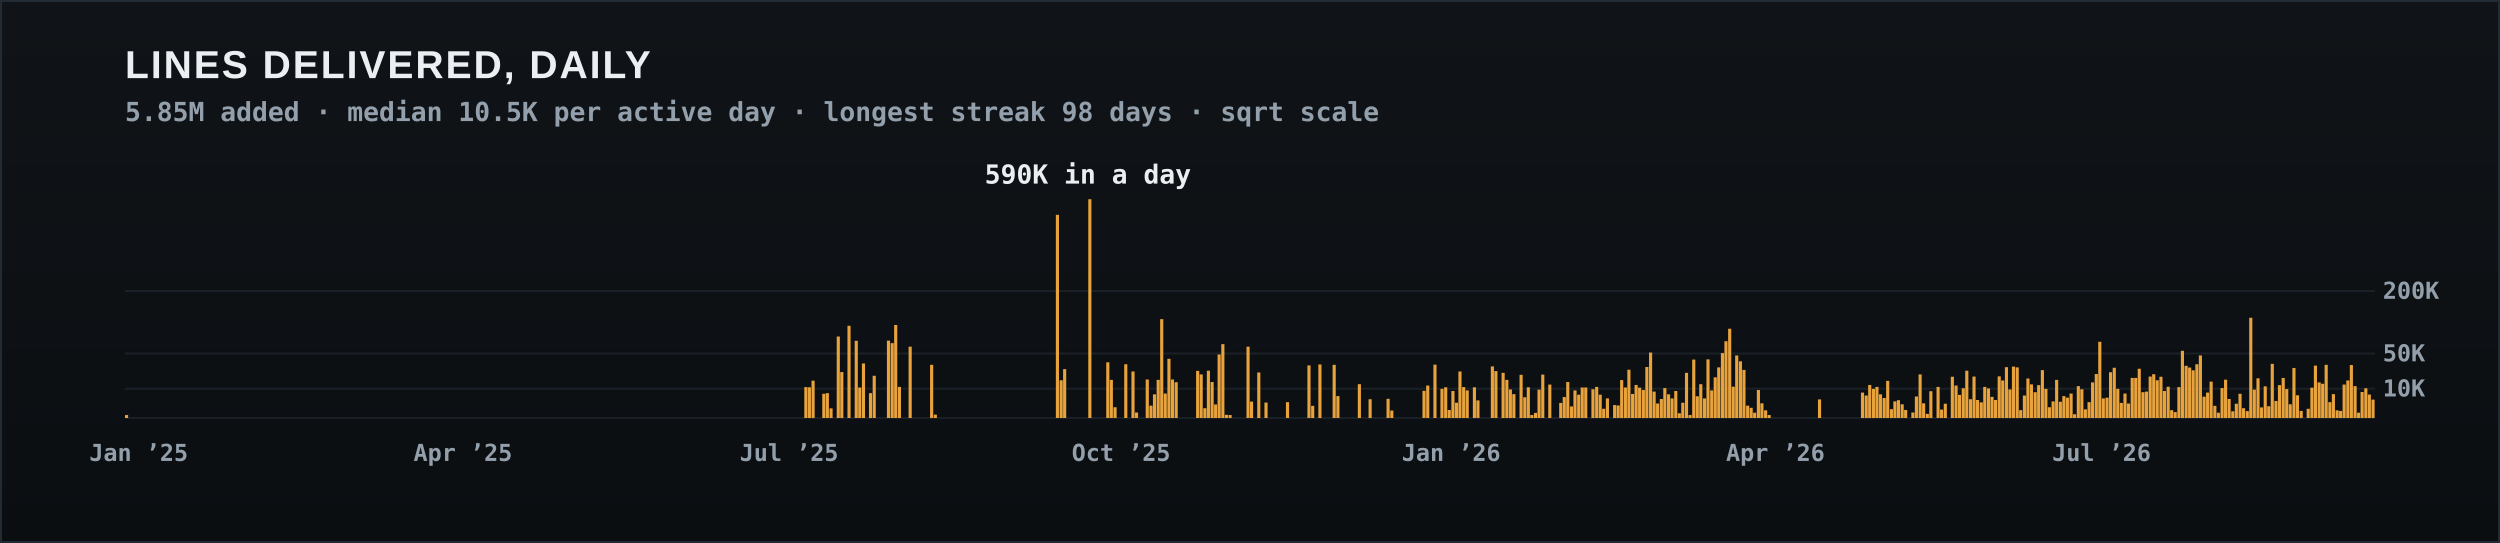
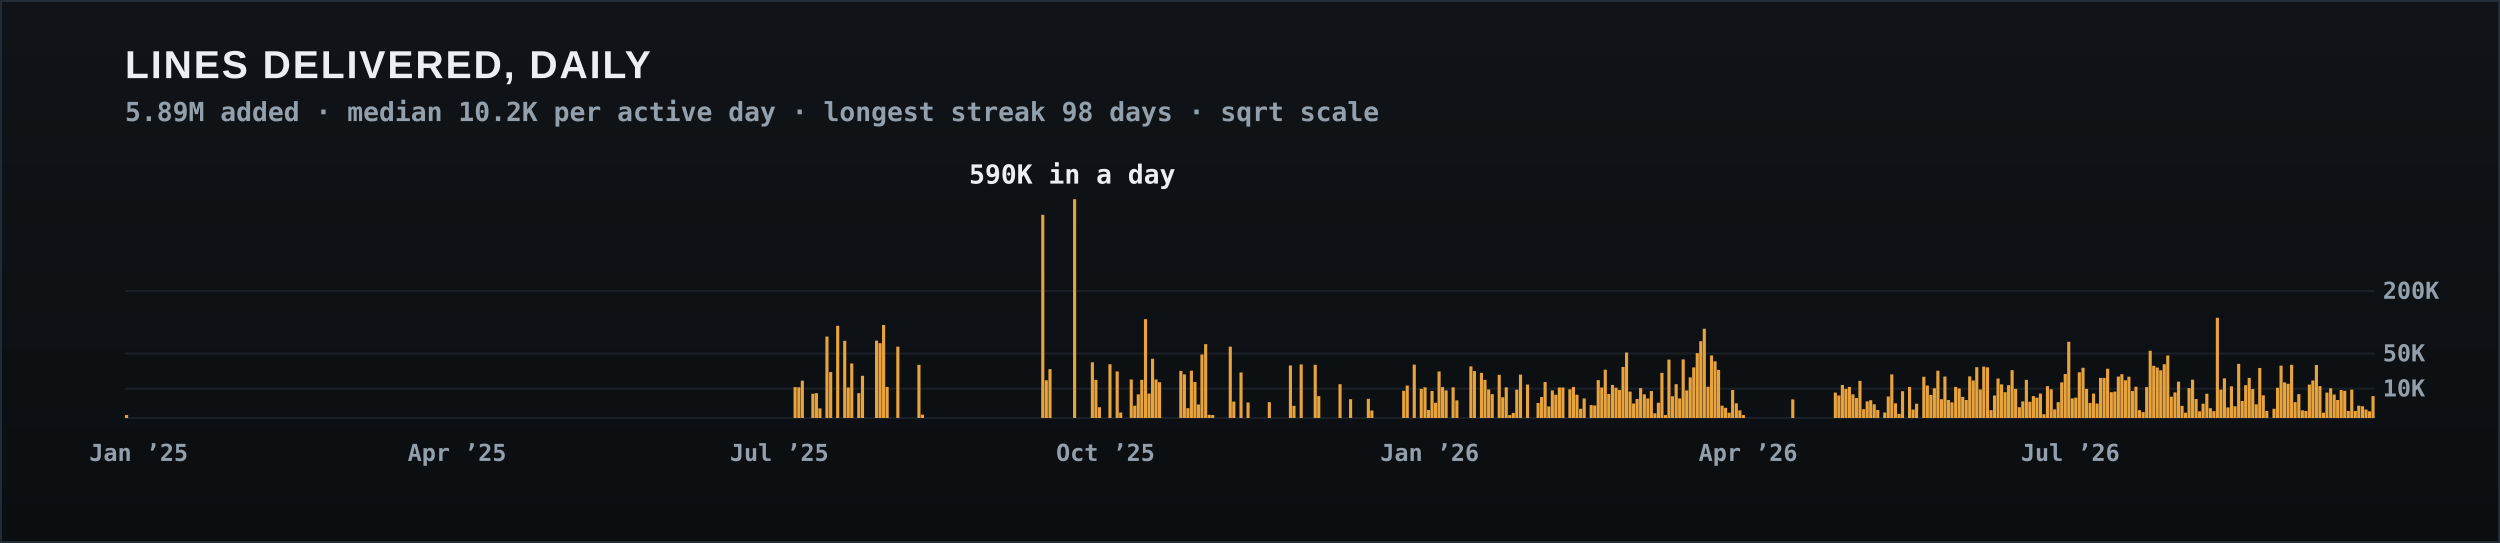
- <svg xmlns="http://www.w3.org/2000/svg" width="1280" height="278" viewBox="0 0 1280 278" role="img" aria-label="Lines of code delivered per day, December 2024 to September 2026: 5.85M lines added, median 10,469 per active day, longest streak 98 consecutive days">
+ <svg xmlns="http://www.w3.org/2000/svg" width="1280" height="278" viewBox="0 0 1280 278" role="img" aria-label="Lines of code delivered per day, December 2024 to September 2026: 5.89M lines added, median 10,203 per active day, longest streak 98 consecutive days">
  <defs>
    <linearGradient id="g" x1="0" y1="0" x2="0" y2="1">
      <stop offset="0" stop-color="#101418" />
      <stop offset="1" stop-color="#0b0e11" />
    </linearGradient>
  </defs>
  <rect width="1280" height="278" fill="url(#g)" />
  <rect x="0.5" y="0.5" width="1279" height="277" fill="none" stroke="#232b34" />
  <text x="64" y="40" font-family="Avenir Next, Helvetica Neue, Arial, sans-serif" font-size="20" font-weight="700" letter-spacing="1" fill="#eceff2">LINES DELIVERED, DAILY</text>
-   <text x="64" y="62" font-family="SF Mono, Menlo, Consolas, monospace" font-size="13.5" font-weight="600" fill="#93a0ac">5.85M added · median 10.5K per active day · longest streak 98 days · sqrt scale</text>
+   <text x="64" y="62" font-family="SF Mono, Menlo, Consolas, monospace" font-size="13.5" font-weight="600" fill="#93a0ac">5.89M added · median 10.2K per active day · longest streak 98 days · sqrt scale</text>
  <line x1="64" y1="199" x2="1216" y2="199" stroke="#1a2027" />
  <text x="1220" y="203" font-family="SF Mono, Menlo, Consolas, monospace" font-size="12" font-weight="600" fill="#93a0ac">10K</text>
  <line x1="64" y1="181" x2="1216" y2="181" stroke="#1a2027" />
  <text x="1220" y="185" font-family="SF Mono, Menlo, Consolas, monospace" font-size="12" font-weight="600" fill="#93a0ac">50K</text>
  <line x1="64" y1="149" x2="1216" y2="149" stroke="#1a2027" />
  <text x="1220" y="153" font-family="SF Mono, Menlo, Consolas, monospace" font-size="12" font-weight="600" fill="#93a0ac">200K</text>
  <line x1="64" y1="214" x2="1216" y2="214" stroke="#1a2027" />
  <rect x="64.0" y="212.5" width="1.6" height="1.5" fill="#e8a33d" />
-   <rect x="411.8" y="198.2" width="1.6" height="15.8" fill="#e8a33d" />
-   <rect x="413.6" y="198.3" width="1.6" height="15.7" fill="#e8a33d" />
-   <rect x="415.5" y="194.9" width="1.6" height="19.1" fill="#e8a33d" />
-   <rect x="421.0" y="201.6" width="1.6" height="12.4" fill="#e8a33d" />
-   <rect x="422.8" y="201.3" width="1.6" height="12.7" fill="#e8a33d" />
-   <rect x="424.7" y="209.1" width="1.6" height="4.9" fill="#e8a33d" />
-   <rect x="428.4" y="172.3" width="1.6" height="41.7" fill="#e8a33d" />
-   <rect x="430.2" y="190.5" width="1.6" height="23.5" fill="#e8a33d" />
-   <rect x="433.9" y="166.8" width="1.6" height="47.2" fill="#e8a33d" />
-   <rect x="437.6" y="174.5" width="1.6" height="39.5" fill="#e8a33d" />
-   <rect x="439.4" y="198.4" width="1.6" height="15.6" fill="#e8a33d" />
-   <rect x="441.3" y="186.1" width="1.6" height="27.9" fill="#e8a33d" />
-   <rect x="444.9" y="201.3" width="1.6" height="12.7" fill="#e8a33d" />
-   <rect x="446.8" y="192.4" width="1.6" height="21.6" fill="#e8a33d" />
-   <rect x="454.1" y="174.4" width="1.6" height="39.6" fill="#e8a33d" />
-   <rect x="456.0" y="175.7" width="1.6" height="38.3" fill="#e8a33d" />
-   <rect x="457.8" y="166.4" width="1.6" height="47.6" fill="#e8a33d" />
-   <rect x="459.7" y="198.1" width="1.6" height="15.9" fill="#e8a33d" />
-   <rect x="465.2" y="177.5" width="1.6" height="36.5" fill="#e8a33d" />
-   <rect x="476.2" y="186.8" width="1.6" height="27.2" fill="#e8a33d" />
-   <rect x="478.1" y="212.3" width="1.6" height="1.7" fill="#e8a33d" />
-   <rect x="540.6" y="110.0" width="1.6" height="104.0" fill="#e8a33d" />
-   <rect x="542.5" y="194.7" width="1.6" height="19.3" fill="#e8a33d" />
-   <rect x="544.3" y="189.0" width="1.6" height="25.0" fill="#e8a33d" />
-   <rect x="557.2" y="102.0" width="1.6" height="112.0" fill="#e8a33d" />
-   <rect x="566.4" y="185.5" width="1.6" height="28.5" fill="#e8a33d" />
-   <rect x="568.2" y="194.5" width="1.6" height="19.5" fill="#e8a33d" />
-   <rect x="570.1" y="208.5" width="1.6" height="5.5" fill="#e8a33d" />
-   <rect x="575.6" y="186.5" width="1.6" height="27.5" fill="#e8a33d" />
-   <rect x="579.3" y="190.2" width="1.6" height="23.8" fill="#e8a33d" />
-   <rect x="581.1" y="211.2" width="1.6" height="2.8" fill="#e8a33d" />
-   <rect x="586.6" y="194.3" width="1.6" height="19.7" fill="#e8a33d" />
-   <rect x="588.5" y="207.7" width="1.6" height="6.3" fill="#e8a33d" />
-   <rect x="590.3" y="201.9" width="1.6" height="12.1" fill="#e8a33d" />
-   <rect x="592.2" y="194.5" width="1.6" height="19.5" fill="#e8a33d" />
-   <rect x="594.0" y="163.4" width="1.6" height="50.6" fill="#e8a33d" />
-   <rect x="595.8" y="201.5" width="1.6" height="12.5" fill="#e8a33d" />
-   <rect x="597.7" y="183.7" width="1.6" height="30.3" fill="#e8a33d" />
-   <rect x="599.5" y="194.3" width="1.6" height="19.7" fill="#e8a33d" />
-   <rect x="601.4" y="195.7" width="1.6" height="18.3" fill="#e8a33d" />
-   <rect x="612.4" y="189.9" width="1.6" height="24.1" fill="#e8a33d" />
-   <rect x="614.2" y="191.7" width="1.6" height="22.3" fill="#e8a33d" />
-   <rect x="616.1" y="209.0" width="1.6" height="5.0" fill="#e8a33d" />
-   <rect x="617.9" y="189.8" width="1.6" height="24.2" fill="#e8a33d" />
-   <rect x="619.8" y="195.6" width="1.6" height="18.4" fill="#e8a33d" />
-   <rect x="621.6" y="207.1" width="1.6" height="6.9" fill="#e8a33d" />
-   <rect x="623.4" y="181.5" width="1.6" height="32.5" fill="#e8a33d" />
-   <rect x="625.3" y="176.2" width="1.6" height="37.8" fill="#e8a33d" />
-   <rect x="627.1" y="212.4" width="1.6" height="1.6" fill="#e8a33d" />
-   <rect x="629.0" y="212.5" width="1.6" height="1.5" fill="#e8a33d" />
-   <rect x="638.2" y="177.5" width="1.6" height="36.5" fill="#e8a33d" />
-   <rect x="640.0" y="205.6" width="1.6" height="8.4" fill="#e8a33d" />
-   <rect x="643.7" y="190.7" width="1.6" height="23.3" fill="#e8a33d" />
-   <rect x="647.4" y="206.1" width="1.6" height="7.9" fill="#e8a33d" />
-   <rect x="658.4" y="205.9" width="1.6" height="8.1" fill="#e8a33d" />
-   <rect x="669.4" y="187.1" width="1.6" height="26.9" fill="#e8a33d" />
-   <rect x="671.3" y="207.8" width="1.6" height="6.2" fill="#e8a33d" />
-   <rect x="675.0" y="186.6" width="1.6" height="27.4" fill="#e8a33d" />
-   <rect x="682.3" y="186.8" width="1.6" height="27.2" fill="#e8a33d" />
-   <rect x="684.2" y="202.8" width="1.6" height="11.2" fill="#e8a33d" />
-   <rect x="695.2" y="196.7" width="1.6" height="17.3" fill="#e8a33d" />
-   <rect x="700.7" y="204.4" width="1.6" height="9.6" fill="#e8a33d" />
-   <rect x="709.9" y="204.2" width="1.6" height="9.8" fill="#e8a33d" />
-   <rect x="711.8" y="210.2" width="1.6" height="3.8" fill="#e8a33d" />
-   <rect x="728.3" y="200.1" width="1.6" height="13.9" fill="#e8a33d" />
-   <rect x="730.2" y="197.4" width="1.6" height="16.6" fill="#e8a33d" />
-   <rect x="733.9" y="186.7" width="1.6" height="27.3" fill="#e8a33d" />
-   <rect x="737.5" y="199.1" width="1.6" height="14.9" fill="#e8a33d" />
-   <rect x="739.4" y="198.3" width="1.6" height="15.7" fill="#e8a33d" />
-   <rect x="741.2" y="209.9" width="1.6" height="4.1" fill="#e8a33d" />
-   <rect x="743.1" y="200.2" width="1.6" height="13.8" fill="#e8a33d" />
-   <rect x="744.9" y="206.2" width="1.6" height="7.8" fill="#e8a33d" />
-   <rect x="746.7" y="190.2" width="1.6" height="23.8" fill="#e8a33d" />
-   <rect x="748.6" y="198.2" width="1.6" height="15.8" fill="#e8a33d" />
-   <rect x="750.4" y="199.9" width="1.6" height="14.1" fill="#e8a33d" />
-   <rect x="754.1" y="198.3" width="1.6" height="15.7" fill="#e8a33d" />
-   <rect x="755.9" y="205.0" width="1.6" height="9.0" fill="#e8a33d" />
-   <rect x="763.3" y="187.6" width="1.6" height="26.4" fill="#e8a33d" />
-   <rect x="765.1" y="190.0" width="1.6" height="24.0" fill="#e8a33d" />
-   <rect x="768.8" y="190.9" width="1.6" height="23.1" fill="#e8a33d" />
-   <rect x="770.7" y="194.5" width="1.6" height="19.5" fill="#e8a33d" />
-   <rect x="772.5" y="199.4" width="1.6" height="14.6" fill="#e8a33d" />
-   <rect x="774.3" y="201.8" width="1.6" height="12.2" fill="#e8a33d" />
-   <rect x="778.0" y="191.9" width="1.6" height="22.1" fill="#e8a33d" />
-   <rect x="779.9" y="203.4" width="1.6" height="10.6" fill="#e8a33d" />
-   <rect x="781.7" y="198.3" width="1.6" height="15.7" fill="#e8a33d" />
-   <rect x="783.5" y="212.5" width="1.6" height="1.5" fill="#e8a33d" />
-   <rect x="785.4" y="211.4" width="1.6" height="2.6" fill="#e8a33d" />
-   <rect x="787.2" y="199.5" width="1.6" height="14.5" fill="#e8a33d" />
-   <rect x="789.1" y="191.8" width="1.6" height="22.2" fill="#e8a33d" />
-   <rect x="792.7" y="196.9" width="1.6" height="17.1" fill="#e8a33d" />
-   <rect x="798.3" y="206.3" width="1.6" height="7.7" fill="#e8a33d" />
-   <rect x="800.1" y="203.3" width="1.6" height="10.7" fill="#e8a33d" />
-   <rect x="801.9" y="195.6" width="1.6" height="18.4" fill="#e8a33d" />
-   <rect x="803.8" y="208.1" width="1.6" height="5.9" fill="#e8a33d" />
-   <rect x="805.6" y="199.9" width="1.6" height="14.1" fill="#e8a33d" />
-   <rect x="807.5" y="202.1" width="1.6" height="11.9" fill="#e8a33d" />
-   <rect x="809.3" y="198.4" width="1.6" height="15.6" fill="#e8a33d" />
-   <rect x="811.1" y="198.4" width="1.6" height="15.6" fill="#e8a33d" />
-   <rect x="814.8" y="199.3" width="1.6" height="14.7" fill="#e8a33d" />
-   <rect x="816.7" y="198.1" width="1.6" height="15.9" fill="#e8a33d" />
-   <rect x="818.5" y="202.1" width="1.6" height="11.9" fill="#e8a33d" />
-   <rect x="820.3" y="209.3" width="1.6" height="4.7" fill="#e8a33d" />
-   <rect x="822.2" y="204.0" width="1.6" height="10.0" fill="#e8a33d" />
-   <rect x="825.9" y="207.4" width="1.6" height="6.6" fill="#e8a33d" />
-   <rect x="827.7" y="207.6" width="1.6" height="6.4" fill="#e8a33d" />
-   <rect x="829.5" y="194.6" width="1.6" height="19.4" fill="#e8a33d" />
-   <rect x="831.4" y="198.4" width="1.6" height="15.6" fill="#e8a33d" />
-   <rect x="833.2" y="189.3" width="1.6" height="24.7" fill="#e8a33d" />
-   <rect x="835.1" y="201.7" width="1.6" height="12.3" fill="#e8a33d" />
-   <rect x="836.9" y="197.1" width="1.6" height="16.9" fill="#e8a33d" />
-   <rect x="838.7" y="198.5" width="1.6" height="15.5" fill="#e8a33d" />
-   <rect x="840.6" y="199.7" width="1.6" height="14.3" fill="#e8a33d" />
-   <rect x="842.4" y="187.9" width="1.6" height="26.1" fill="#e8a33d" />
-   <rect x="844.3" y="180.5" width="1.6" height="33.5" fill="#e8a33d" />
-   <rect x="846.1" y="200.5" width="1.6" height="13.5" fill="#e8a33d" />
-   <rect x="847.9" y="206.6" width="1.6" height="7.4" fill="#e8a33d" />
-   <rect x="849.8" y="204.3" width="1.6" height="9.7" fill="#e8a33d" />
-   <rect x="851.6" y="198.7" width="1.6" height="15.3" fill="#e8a33d" />
-   <rect x="853.5" y="201.9" width="1.6" height="12.1" fill="#e8a33d" />
-   <rect x="855.3" y="204.0" width="1.6" height="10.0" fill="#e8a33d" />
-   <rect x="857.2" y="200.2" width="1.6" height="13.8" fill="#e8a33d" />
-   <rect x="859.0" y="211.6" width="1.6" height="2.4" fill="#e8a33d" />
-   <rect x="860.8" y="206.2" width="1.6" height="7.8" fill="#e8a33d" />
-   <rect x="862.7" y="190.9" width="1.6" height="23.1" fill="#e8a33d" />
-   <rect x="864.5" y="212.5" width="1.6" height="1.5" fill="#e8a33d" />
-   <rect x="866.4" y="184.1" width="1.6" height="29.9" fill="#e8a33d" />
-   <rect x="868.2" y="202.9" width="1.6" height="11.1" fill="#e8a33d" />
-   <rect x="870.0" y="196.7" width="1.6" height="17.3" fill="#e8a33d" />
-   <rect x="871.9" y="204.0" width="1.6" height="10.0" fill="#e8a33d" />
-   <rect x="873.7" y="184.0" width="1.6" height="30.0" fill="#e8a33d" />
-   <rect x="875.6" y="199.9" width="1.6" height="14.1" fill="#e8a33d" />
-   <rect x="877.4" y="193.2" width="1.6" height="20.8" fill="#e8a33d" />
-   <rect x="879.2" y="188.1" width="1.6" height="25.9" fill="#e8a33d" />
-   <rect x="881.1" y="180.8" width="1.6" height="33.2" fill="#e8a33d" />
-   <rect x="882.9" y="174.7" width="1.6" height="39.3" fill="#e8a33d" />
-   <rect x="884.8" y="168.3" width="1.6" height="45.7" fill="#e8a33d" />
-   <rect x="886.6" y="198.0" width="1.6" height="16.0" fill="#e8a33d" />
-   <rect x="888.4" y="182.0" width="1.6" height="32.0" fill="#e8a33d" />
-   <rect x="890.3" y="185.0" width="1.6" height="29.0" fill="#e8a33d" />
-   <rect x="892.1" y="189.4" width="1.6" height="24.6" fill="#e8a33d" />
-   <rect x="894.0" y="207.7" width="1.6" height="6.3" fill="#e8a33d" />
-   <rect x="895.8" y="208.8" width="1.6" height="5.2" fill="#e8a33d" />
-   <rect x="897.6" y="211.3" width="1.6" height="2.7" fill="#e8a33d" />
-   <rect x="899.5" y="199.7" width="1.6" height="14.3" fill="#e8a33d" />
-   <rect x="901.3" y="206.5" width="1.6" height="7.5" fill="#e8a33d" />
-   <rect x="903.2" y="210.1" width="1.6" height="3.9" fill="#e8a33d" />
-   <rect x="905.0" y="212.5" width="1.6" height="1.5" fill="#e8a33d" />
-   <rect x="930.8" y="204.5" width="1.6" height="9.5" fill="#e8a33d" />
-   <rect x="952.8" y="201.0" width="1.6" height="13.0" fill="#e8a33d" />
-   <rect x="954.7" y="202.5" width="1.6" height="11.5" fill="#e8a33d" />
-   <rect x="956.5" y="197.1" width="1.6" height="16.9" fill="#e8a33d" />
-   <rect x="958.4" y="199.1" width="1.6" height="14.9" fill="#e8a33d" />
-   <rect x="960.2" y="198.1" width="1.6" height="15.9" fill="#e8a33d" />
-   <rect x="962.0" y="201.9" width="1.6" height="12.1" fill="#e8a33d" />
-   <rect x="963.9" y="203.8" width="1.6" height="10.2" fill="#e8a33d" />
-   <rect x="965.7" y="195.0" width="1.6" height="19.0" fill="#e8a33d" />
-   <rect x="967.6" y="209.5" width="1.6" height="4.5" fill="#e8a33d" />
-   <rect x="969.4" y="205.5" width="1.6" height="8.5" fill="#e8a33d" />
-   <rect x="971.2" y="204.9" width="1.6" height="9.1" fill="#e8a33d" />
-   <rect x="973.1" y="207.0" width="1.6" height="7.0" fill="#e8a33d" />
-   <rect x="974.9" y="209.9" width="1.6" height="4.1" fill="#e8a33d" />
-   <rect x="978.6" y="211.2" width="1.6" height="2.8" fill="#e8a33d" />
-   <rect x="980.4" y="203.0" width="1.6" height="11.0" fill="#e8a33d" />
-   <rect x="982.3" y="191.7" width="1.6" height="22.3" fill="#e8a33d" />
-   <rect x="984.1" y="206.5" width="1.6" height="7.5" fill="#e8a33d" />
-   <rect x="986.0" y="211.9" width="1.6" height="2.1" fill="#e8a33d" />
-   <rect x="987.8" y="200.3" width="1.6" height="13.7" fill="#e8a33d" />
-   <rect x="991.5" y="198.1" width="1.6" height="15.9" fill="#e8a33d" />
-   <rect x="993.3" y="209.7" width="1.6" height="4.3" fill="#e8a33d" />
-   <rect x="995.2" y="206.7" width="1.6" height="7.3" fill="#e8a33d" />
-   <rect x="998.8" y="192.9" width="1.6" height="21.1" fill="#e8a33d" />
-   <rect x="1000.7" y="197.4" width="1.6" height="16.6" fill="#e8a33d" />
-   <rect x="1002.5" y="202.2" width="1.6" height="11.8" fill="#e8a33d" />
-   <rect x="1004.4" y="198.8" width="1.6" height="15.2" fill="#e8a33d" />
-   <rect x="1006.2" y="189.8" width="1.6" height="24.2" fill="#e8a33d" />
-   <rect x="1008.1" y="204.4" width="1.6" height="9.6" fill="#e8a33d" />
-   <rect x="1009.9" y="192.8" width="1.6" height="21.2" fill="#e8a33d" />
-   <rect x="1011.7" y="204.8" width="1.6" height="9.2" fill="#e8a33d" />
-   <rect x="1013.6" y="206.0" width="1.6" height="8.0" fill="#e8a33d" />
-   <rect x="1015.4" y="198.1" width="1.6" height="15.9" fill="#e8a33d" />
-   <rect x="1017.3" y="198.9" width="1.6" height="15.1" fill="#e8a33d" />
-   <rect x="1019.1" y="203.2" width="1.6" height="10.8" fill="#e8a33d" />
-   <rect x="1020.9" y="204.8" width="1.6" height="9.2" fill="#e8a33d" />
-   <rect x="1022.8" y="192.7" width="1.6" height="21.3" fill="#e8a33d" />
-   <rect x="1024.6" y="194.8" width="1.6" height="19.2" fill="#e8a33d" />
-   <rect x="1026.5" y="188.0" width="1.6" height="26.0" fill="#e8a33d" />
-   <rect x="1028.3" y="199.4" width="1.6" height="14.6" fill="#e8a33d" />
-   <rect x="1030.1" y="187.7" width="1.6" height="26.3" fill="#e8a33d" />
-   <rect x="1032.0" y="188.1" width="1.6" height="25.9" fill="#e8a33d" />
-   <rect x="1033.8" y="210.0" width="1.6" height="4.0" fill="#e8a33d" />
-   <rect x="1035.7" y="202.5" width="1.6" height="11.5" fill="#e8a33d" />
-   <rect x="1037.5" y="193.8" width="1.6" height="20.2" fill="#e8a33d" />
-   <rect x="1039.3" y="196.8" width="1.6" height="17.2" fill="#e8a33d" />
-   <rect x="1041.2" y="200.8" width="1.6" height="13.2" fill="#e8a33d" />
-   <rect x="1043.0" y="197.2" width="1.6" height="16.8" fill="#e8a33d" />
-   <rect x="1044.9" y="189.5" width="1.6" height="24.5" fill="#e8a33d" />
-   <rect x="1046.7" y="199.1" width="1.6" height="14.9" fill="#e8a33d" />
-   <rect x="1048.5" y="208.5" width="1.6" height="5.5" fill="#e8a33d" />
-   <rect x="1050.4" y="205.5" width="1.6" height="8.5" fill="#e8a33d" />
-   <rect x="1052.2" y="194.5" width="1.6" height="19.5" fill="#e8a33d" />
-   <rect x="1054.1" y="205.7" width="1.6" height="8.3" fill="#e8a33d" />
-   <rect x="1055.9" y="202.8" width="1.6" height="11.2" fill="#e8a33d" />
-   <rect x="1057.7" y="203.6" width="1.6" height="10.4" fill="#e8a33d" />
-   <rect x="1059.6" y="201.5" width="1.6" height="12.5" fill="#e8a33d" />
-   <rect x="1061.4" y="212.1" width="1.6" height="1.9" fill="#e8a33d" />
-   <rect x="1063.3" y="197.7" width="1.6" height="16.3" fill="#e8a33d" />
-   <rect x="1065.1" y="199.3" width="1.6" height="14.7" fill="#e8a33d" />
-   <rect x="1066.9" y="209.6" width="1.6" height="4.4" fill="#e8a33d" />
-   <rect x="1068.8" y="205.9" width="1.6" height="8.1" fill="#e8a33d" />
-   <rect x="1070.6" y="195.8" width="1.6" height="18.2" fill="#e8a33d" />
-   <rect x="1072.5" y="191.5" width="1.6" height="22.5" fill="#e8a33d" />
-   <rect x="1074.3" y="175.0" width="1.6" height="39.0" fill="#e8a33d" />
-   <rect x="1076.1" y="204.0" width="1.6" height="10.0" fill="#e8a33d" />
-   <rect x="1078.0" y="203.6" width="1.6" height="10.4" fill="#e8a33d" />
-   <rect x="1079.8" y="190.6" width="1.6" height="23.4" fill="#e8a33d" />
-   <rect x="1081.7" y="188.3" width="1.6" height="25.7" fill="#e8a33d" />
-   <rect x="1083.5" y="199.1" width="1.6" height="14.9" fill="#e8a33d" />
-   <rect x="1085.3" y="206.3" width="1.6" height="7.7" fill="#e8a33d" />
-   <rect x="1087.2" y="201.5" width="1.6" height="12.5" fill="#e8a33d" />
-   <rect x="1089.0" y="206.6" width="1.6" height="7.4" fill="#e8a33d" />
-   <rect x="1090.9" y="193.5" width="1.6" height="20.5" fill="#e8a33d" />
-   <rect x="1092.7" y="193.5" width="1.6" height="20.5" fill="#e8a33d" />
-   <rect x="1094.5" y="188.8" width="1.6" height="25.2" fill="#e8a33d" />
-   <rect x="1096.4" y="200.8" width="1.6" height="13.2" fill="#e8a33d" />
-   <rect x="1098.2" y="200.5" width="1.6" height="13.5" fill="#e8a33d" />
-   <rect x="1100.1" y="192.8" width="1.6" height="21.2" fill="#e8a33d" />
-   <rect x="1101.9" y="191.6" width="1.6" height="22.4" fill="#e8a33d" />
-   <rect x="1103.7" y="194.7" width="1.6" height="19.3" fill="#e8a33d" />
-   <rect x="1105.6" y="192.9" width="1.6" height="21.1" fill="#e8a33d" />
-   <rect x="1107.4" y="200.2" width="1.6" height="13.8" fill="#e8a33d" />
-   <rect x="1109.3" y="198.0" width="1.6" height="16.0" fill="#e8a33d" />
-   <rect x="1111.1" y="210.0" width="1.6" height="4.0" fill="#e8a33d" />
-   <rect x="1112.9" y="211.0" width="1.6" height="3.0" fill="#e8a33d" />
-   <rect x="1114.8" y="198.2" width="1.6" height="15.8" fill="#e8a33d" />
-   <rect x="1116.6" y="179.6" width="1.6" height="34.4" fill="#e8a33d" />
-   <rect x="1118.5" y="187.3" width="1.6" height="26.7" fill="#e8a33d" />
-   <rect x="1120.3" y="188.2" width="1.6" height="25.8" fill="#e8a33d" />
-   <rect x="1122.1" y="189.6" width="1.6" height="24.4" fill="#e8a33d" />
-   <rect x="1124.0" y="186.5" width="1.6" height="27.5" fill="#e8a33d" />
-   <rect x="1125.8" y="182.0" width="1.6" height="32.0" fill="#e8a33d" />
-   <rect x="1127.7" y="203.1" width="1.6" height="10.9" fill="#e8a33d" />
-   <rect x="1129.5" y="201.0" width="1.6" height="13.0" fill="#e8a33d" />
-   <rect x="1131.3" y="195.4" width="1.6" height="18.6" fill="#e8a33d" />
-   <rect x="1133.2" y="207.8" width="1.6" height="6.2" fill="#e8a33d" />
-   <rect x="1135.0" y="211.3" width="1.6" height="2.7" fill="#e8a33d" />
-   <rect x="1136.9" y="198.7" width="1.6" height="15.3" fill="#e8a33d" />
-   <rect x="1138.7" y="194.4" width="1.6" height="19.6" fill="#e8a33d" />
-   <rect x="1140.5" y="204.3" width="1.6" height="9.7" fill="#e8a33d" />
-   <rect x="1142.4" y="210.6" width="1.6" height="3.4" fill="#e8a33d" />
-   <rect x="1144.2" y="206.7" width="1.6" height="7.3" fill="#e8a33d" />
-   <rect x="1146.1" y="201.6" width="1.6" height="12.4" fill="#e8a33d" />
-   <rect x="1147.9" y="209.0" width="1.6" height="5.0" fill="#e8a33d" />
-   <rect x="1149.8" y="210.5" width="1.6" height="3.5" fill="#e8a33d" />
-   <rect x="1151.6" y="162.7" width="1.6" height="51.3" fill="#e8a33d" />
-   <rect x="1153.4" y="199.5" width="1.6" height="14.5" fill="#e8a33d" />
-   <rect x="1155.3" y="193.7" width="1.6" height="20.3" fill="#e8a33d" />
-   <rect x="1157.1" y="208.6" width="1.6" height="5.4" fill="#e8a33d" />
-   <rect x="1159.0" y="197.8" width="1.6" height="16.2" fill="#e8a33d" />
-   <rect x="1160.8" y="208.0" width="1.6" height="6.0" fill="#e8a33d" />
-   <rect x="1162.6" y="186.3" width="1.6" height="27.7" fill="#e8a33d" />
-   <rect x="1164.5" y="205.3" width="1.6" height="8.7" fill="#e8a33d" />
-   <rect x="1166.3" y="197.2" width="1.6" height="16.8" fill="#e8a33d" />
-   <rect x="1168.2" y="193.5" width="1.6" height="20.5" fill="#e8a33d" />
-   <rect x="1170.0" y="199.2" width="1.6" height="14.8" fill="#e8a33d" />
-   <rect x="1171.8" y="207.0" width="1.6" height="7.0" fill="#e8a33d" />
-   <rect x="1173.7" y="188.4" width="1.6" height="25.6" fill="#e8a33d" />
-   <rect x="1175.5" y="202.4" width="1.6" height="11.6" fill="#e8a33d" />
-   <rect x="1177.4" y="210.4" width="1.6" height="3.6" fill="#e8a33d" />
-   <rect x="1181.0" y="209.3" width="1.6" height="4.7" fill="#e8a33d" />
-   <rect x="1182.9" y="198.5" width="1.6" height="15.5" fill="#e8a33d" />
-   <rect x="1184.7" y="187.2" width="1.6" height="26.8" fill="#e8a33d" />
-   <rect x="1186.6" y="195.8" width="1.6" height="18.2" fill="#e8a33d" />
-   <rect x="1188.4" y="196.5" width="1.6" height="17.5" fill="#e8a33d" />
-   <rect x="1190.2" y="186.8" width="1.6" height="27.2" fill="#e8a33d" />
-   <rect x="1192.1" y="205.9" width="1.6" height="8.1" fill="#e8a33d" />
-   <rect x="1193.9" y="201.8" width="1.6" height="12.2" fill="#e8a33d" />
-   <rect x="1195.8" y="210.1" width="1.6" height="3.9" fill="#e8a33d" />
-   <rect x="1197.6" y="210.4" width="1.6" height="3.6" fill="#e8a33d" />
-   <rect x="1199.4" y="196.9" width="1.6" height="17.1" fill="#e8a33d" />
-   <rect x="1201.3" y="194.8" width="1.6" height="19.2" fill="#e8a33d" />
-   <rect x="1203.1" y="186.9" width="1.6" height="27.1" fill="#e8a33d" />
-   <rect x="1205.0" y="197.7" width="1.6" height="16.3" fill="#e8a33d" />
-   <rect x="1206.8" y="211.3" width="1.6" height="2.7" fill="#e8a33d" />
-   <rect x="1208.6" y="200.7" width="1.6" height="13.3" fill="#e8a33d" />
-   <rect x="1210.5" y="198.8" width="1.6" height="15.2" fill="#e8a33d" />
-   <rect x="1212.3" y="202.0" width="1.6" height="12.0" fill="#e8a33d" />
-   <rect x="1214.2" y="204.6" width="1.6" height="9.4" fill="#e8a33d" />
-   <text x="557" y="94" font-family="SF Mono, Menlo, Consolas, monospace" font-size="13.5" font-weight="700" fill="#eceff2" text-anchor="middle">590K in a day</text>
+   <rect x="406.3" y="198.2" width="1.6" height="15.8" fill="#e8a33d" />
+   <rect x="408.2" y="198.3" width="1.6" height="15.7" fill="#e8a33d" />
+   <rect x="410.0" y="194.9" width="1.6" height="19.1" fill="#e8a33d" />
+   <rect x="415.4" y="201.6" width="1.6" height="12.4" fill="#e8a33d" />
+   <rect x="417.2" y="201.3" width="1.6" height="12.7" fill="#e8a33d" />
+   <rect x="419.0" y="209.1" width="1.6" height="4.9" fill="#e8a33d" />
+   <rect x="422.6" y="172.3" width="1.6" height="41.7" fill="#e8a33d" />
+   <rect x="424.5" y="190.5" width="1.6" height="23.5" fill="#e8a33d" />
+   <rect x="428.1" y="166.8" width="1.6" height="47.2" fill="#e8a33d" />
+   <rect x="431.7" y="174.5" width="1.6" height="39.5" fill="#e8a33d" />
+   <rect x="433.5" y="198.4" width="1.6" height="15.6" fill="#e8a33d" />
+   <rect x="435.3" y="186.1" width="1.6" height="27.9" fill="#e8a33d" />
+   <rect x="438.9" y="201.3" width="1.6" height="12.7" fill="#e8a33d" />
+   <rect x="440.8" y="192.4" width="1.6" height="21.6" fill="#e8a33d" />
+   <rect x="448.0" y="174.4" width="1.6" height="39.6" fill="#e8a33d" />
+   <rect x="449.8" y="175.7" width="1.6" height="38.3" fill="#e8a33d" />
+   <rect x="451.6" y="166.4" width="1.6" height="47.6" fill="#e8a33d" />
+   <rect x="453.4" y="198.1" width="1.6" height="15.9" fill="#e8a33d" />
+   <rect x="458.9" y="177.5" width="1.6" height="36.5" fill="#e8a33d" />
+   <rect x="469.7" y="186.8" width="1.6" height="27.2" fill="#e8a33d" />
+   <rect x="471.5" y="212.3" width="1.6" height="1.7" fill="#e8a33d" />
+   <rect x="533.1" y="110.0" width="1.6" height="104.0" fill="#e8a33d" />
+   <rect x="534.9" y="194.7" width="1.6" height="19.3" fill="#e8a33d" />
+   <rect x="536.8" y="189.0" width="1.6" height="25.0" fill="#e8a33d" />
+   <rect x="549.4" y="102.0" width="1.6" height="112.0" fill="#e8a33d" />
+   <rect x="558.5" y="185.5" width="1.6" height="28.5" fill="#e8a33d" />
+   <rect x="560.3" y="194.5" width="1.6" height="19.5" fill="#e8a33d" />
+   <rect x="562.1" y="208.5" width="1.6" height="5.5" fill="#e8a33d" />
+   <rect x="567.5" y="186.5" width="1.6" height="27.5" fill="#e8a33d" />
+   <rect x="571.2" y="190.2" width="1.6" height="23.8" fill="#e8a33d" />
+   <rect x="573.0" y="211.2" width="1.6" height="2.8" fill="#e8a33d" />
+   <rect x="578.4" y="194.3" width="1.6" height="19.7" fill="#e8a33d" />
+   <rect x="580.2" y="207.7" width="1.6" height="6.3" fill="#e8a33d" />
+   <rect x="582.0" y="201.9" width="1.6" height="12.1" fill="#e8a33d" />
+   <rect x="583.8" y="194.5" width="1.6" height="19.5" fill="#e8a33d" />
+   <rect x="585.7" y="163.4" width="1.6" height="50.6" fill="#e8a33d" />
+   <rect x="587.5" y="201.5" width="1.6" height="12.5" fill="#e8a33d" />
+   <rect x="589.3" y="183.7" width="1.6" height="30.3" fill="#e8a33d" />
+   <rect x="591.1" y="194.3" width="1.6" height="19.7" fill="#e8a33d" />
+   <rect x="592.9" y="195.7" width="1.6" height="18.3" fill="#e8a33d" />
+   <rect x="603.8" y="189.9" width="1.6" height="24.1" fill="#e8a33d" />
+   <rect x="605.6" y="191.7" width="1.6" height="22.3" fill="#e8a33d" />
+   <rect x="607.4" y="209.0" width="1.6" height="5.0" fill="#e8a33d" />
+   <rect x="609.2" y="189.8" width="1.6" height="24.2" fill="#e8a33d" />
+   <rect x="611.0" y="195.6" width="1.6" height="18.4" fill="#e8a33d" />
+   <rect x="612.8" y="207.1" width="1.6" height="6.9" fill="#e8a33d" />
+   <rect x="614.6" y="181.5" width="1.6" height="32.5" fill="#e8a33d" />
+   <rect x="616.5" y="176.2" width="1.6" height="37.8" fill="#e8a33d" />
+   <rect x="618.3" y="212.4" width="1.6" height="1.6" fill="#e8a33d" />
+   <rect x="620.1" y="212.5" width="1.6" height="1.5" fill="#e8a33d" />
+   <rect x="629.1" y="177.5" width="1.6" height="36.5" fill="#e8a33d" />
+   <rect x="630.9" y="205.6" width="1.6" height="8.4" fill="#e8a33d" />
+   <rect x="634.6" y="190.7" width="1.6" height="23.3" fill="#e8a33d" />
+   <rect x="638.2" y="206.1" width="1.6" height="7.9" fill="#e8a33d" />
+   <rect x="649.1" y="205.9" width="1.6" height="8.1" fill="#e8a33d" />
+   <rect x="659.9" y="187.1" width="1.6" height="26.9" fill="#e8a33d" />
+   <rect x="661.7" y="207.8" width="1.6" height="6.2" fill="#e8a33d" />
+   <rect x="665.4" y="186.6" width="1.6" height="27.4" fill="#e8a33d" />
+   <rect x="672.6" y="186.8" width="1.6" height="27.2" fill="#e8a33d" />
+   <rect x="674.4" y="202.8" width="1.6" height="11.2" fill="#e8a33d" />
+   <rect x="685.3" y="196.7" width="1.6" height="17.3" fill="#e8a33d" />
+   <rect x="690.7" y="204.4" width="1.6" height="9.6" fill="#e8a33d" />
+   <rect x="699.8" y="204.2" width="1.6" height="9.8" fill="#e8a33d" />
+   <rect x="701.6" y="210.2" width="1.6" height="3.8" fill="#e8a33d" />
+   <rect x="717.9" y="200.1" width="1.6" height="13.9" fill="#e8a33d" />
+   <rect x="719.7" y="197.4" width="1.6" height="16.6" fill="#e8a33d" />
+   <rect x="723.3" y="186.7" width="1.6" height="27.3" fill="#e8a33d" />
+   <rect x="726.9" y="199.1" width="1.6" height="14.9" fill="#e8a33d" />
+   <rect x="728.8" y="198.3" width="1.6" height="15.7" fill="#e8a33d" />
+   <rect x="730.6" y="209.9" width="1.6" height="4.1" fill="#e8a33d" />
+   <rect x="732.4" y="200.2" width="1.6" height="13.8" fill="#e8a33d" />
+   <rect x="734.2" y="206.2" width="1.6" height="7.8" fill="#e8a33d" />
+   <rect x="736.0" y="190.2" width="1.6" height="23.8" fill="#e8a33d" />
+   <rect x="737.8" y="198.2" width="1.6" height="15.8" fill="#e8a33d" />
+   <rect x="739.6" y="199.9" width="1.6" height="14.1" fill="#e8a33d" />
+   <rect x="743.2" y="198.3" width="1.6" height="15.7" fill="#e8a33d" />
+   <rect x="745.1" y="205.0" width="1.6" height="9.0" fill="#e8a33d" />
+   <rect x="752.3" y="187.6" width="1.6" height="26.4" fill="#e8a33d" />
+   <rect x="754.1" y="190.0" width="1.6" height="24.0" fill="#e8a33d" />
+   <rect x="757.7" y="190.9" width="1.6" height="23.1" fill="#e8a33d" />
+   <rect x="759.5" y="194.5" width="1.6" height="19.5" fill="#e8a33d" />
+   <rect x="761.4" y="199.4" width="1.6" height="14.6" fill="#e8a33d" />
+   <rect x="763.2" y="201.8" width="1.6" height="12.2" fill="#e8a33d" />
+   <rect x="766.8" y="191.9" width="1.6" height="22.1" fill="#e8a33d" />
+   <rect x="768.6" y="203.4" width="1.6" height="10.6" fill="#e8a33d" />
+   <rect x="770.4" y="198.3" width="1.6" height="15.7" fill="#e8a33d" />
+   <rect x="772.2" y="212.5" width="1.6" height="1.5" fill="#e8a33d" />
+   <rect x="774.0" y="211.4" width="1.6" height="2.6" fill="#e8a33d" />
+   <rect x="775.8" y="199.5" width="1.6" height="14.5" fill="#e8a33d" />
+   <rect x="777.7" y="191.8" width="1.6" height="22.2" fill="#e8a33d" />
+   <rect x="781.3" y="196.9" width="1.6" height="17.1" fill="#e8a33d" />
+   <rect x="786.7" y="206.3" width="1.6" height="7.7" fill="#e8a33d" />
+   <rect x="788.5" y="203.3" width="1.6" height="10.7" fill="#e8a33d" />
+   <rect x="790.3" y="195.6" width="1.6" height="18.4" fill="#e8a33d" />
+   <rect x="792.2" y="208.1" width="1.6" height="5.9" fill="#e8a33d" />
+   <rect x="794.0" y="199.9" width="1.6" height="14.1" fill="#e8a33d" />
+   <rect x="795.8" y="202.1" width="1.6" height="11.9" fill="#e8a33d" />
+   <rect x="797.6" y="198.4" width="1.6" height="15.6" fill="#e8a33d" />
+   <rect x="799.4" y="198.4" width="1.6" height="15.6" fill="#e8a33d" />
+   <rect x="803.0" y="199.3" width="1.6" height="14.7" fill="#e8a33d" />
+   <rect x="804.8" y="198.1" width="1.6" height="15.9" fill="#e8a33d" />
+   <rect x="806.6" y="202.1" width="1.6" height="11.9" fill="#e8a33d" />
+   <rect x="808.5" y="209.3" width="1.6" height="4.7" fill="#e8a33d" />
+   <rect x="810.3" y="204.0" width="1.6" height="10.0" fill="#e8a33d" />
+   <rect x="813.9" y="207.4" width="1.6" height="6.6" fill="#e8a33d" />
+   <rect x="815.7" y="207.6" width="1.6" height="6.4" fill="#e8a33d" />
+   <rect x="817.5" y="194.6" width="1.6" height="19.4" fill="#e8a33d" />
+   <rect x="819.3" y="198.4" width="1.6" height="15.6" fill="#e8a33d" />
+   <rect x="821.1" y="189.3" width="1.6" height="24.7" fill="#e8a33d" />
+   <rect x="822.9" y="201.7" width="1.6" height="12.3" fill="#e8a33d" />
+   <rect x="824.8" y="197.1" width="1.6" height="16.9" fill="#e8a33d" />
+   <rect x="826.6" y="198.5" width="1.6" height="15.5" fill="#e8a33d" />
+   <rect x="828.4" y="199.7" width="1.6" height="14.3" fill="#e8a33d" />
+   <rect x="830.2" y="187.9" width="1.6" height="26.1" fill="#e8a33d" />
+   <rect x="832.0" y="180.5" width="1.6" height="33.5" fill="#e8a33d" />
+   <rect x="833.8" y="200.5" width="1.6" height="13.5" fill="#e8a33d" />
+   <rect x="835.6" y="206.6" width="1.6" height="7.4" fill="#e8a33d" />
+   <rect x="837.4" y="204.3" width="1.6" height="9.7" fill="#e8a33d" />
+   <rect x="839.2" y="198.7" width="1.6" height="15.3" fill="#e8a33d" />
+   <rect x="841.1" y="201.9" width="1.6" height="12.1" fill="#e8a33d" />
+   <rect x="842.9" y="204.0" width="1.6" height="10.0" fill="#e8a33d" />
+   <rect x="844.7" y="200.2" width="1.6" height="13.8" fill="#e8a33d" />
+   <rect x="846.5" y="211.6" width="1.6" height="2.4" fill="#e8a33d" />
+   <rect x="848.3" y="206.2" width="1.6" height="7.8" fill="#e8a33d" />
+   <rect x="850.1" y="190.9" width="1.6" height="23.1" fill="#e8a33d" />
+   <rect x="851.9" y="212.5" width="1.6" height="1.5" fill="#e8a33d" />
+   <rect x="853.7" y="184.1" width="1.6" height="29.9" fill="#e8a33d" />
+   <rect x="855.5" y="202.9" width="1.6" height="11.1" fill="#e8a33d" />
+   <rect x="857.4" y="196.7" width="1.6" height="17.3" fill="#e8a33d" />
+   <rect x="859.2" y="204.0" width="1.6" height="10.0" fill="#e8a33d" />
+   <rect x="861.0" y="184.0" width="1.6" height="30.0" fill="#e8a33d" />
+   <rect x="862.8" y="199.9" width="1.6" height="14.1" fill="#e8a33d" />
+   <rect x="864.6" y="193.2" width="1.6" height="20.8" fill="#e8a33d" />
+   <rect x="866.4" y="188.1" width="1.6" height="25.9" fill="#e8a33d" />
+   <rect x="868.2" y="180.8" width="1.6" height="33.2" fill="#e8a33d" />
+   <rect x="870.0" y="174.7" width="1.6" height="39.3" fill="#e8a33d" />
+   <rect x="871.8" y="168.3" width="1.6" height="45.7" fill="#e8a33d" />
+   <rect x="873.7" y="198.0" width="1.6" height="16.0" fill="#e8a33d" />
+   <rect x="875.5" y="182.0" width="1.6" height="32.0" fill="#e8a33d" />
+   <rect x="877.3" y="185.0" width="1.6" height="29.0" fill="#e8a33d" />
+   <rect x="879.1" y="189.4" width="1.6" height="24.6" fill="#e8a33d" />
+   <rect x="880.9" y="207.7" width="1.6" height="6.3" fill="#e8a33d" />
+   <rect x="882.7" y="208.8" width="1.6" height="5.2" fill="#e8a33d" />
+   <rect x="884.5" y="211.3" width="1.6" height="2.7" fill="#e8a33d" />
+   <rect x="886.3" y="199.7" width="1.6" height="14.3" fill="#e8a33d" />
+   <rect x="888.2" y="206.5" width="1.6" height="7.5" fill="#e8a33d" />
+   <rect x="890.0" y="210.1" width="1.6" height="3.9" fill="#e8a33d" />
+   <rect x="891.8" y="212.5" width="1.6" height="1.5" fill="#e8a33d" />
+   <rect x="917.1" y="204.5" width="1.6" height="9.5" fill="#e8a33d" />
+   <rect x="938.9" y="201.0" width="1.6" height="13.0" fill="#e8a33d" />
+   <rect x="940.7" y="202.5" width="1.6" height="11.5" fill="#e8a33d" />
+   <rect x="942.5" y="197.1" width="1.6" height="16.9" fill="#e8a33d" />
+   <rect x="944.3" y="199.1" width="1.6" height="14.9" fill="#e8a33d" />
+   <rect x="946.1" y="198.1" width="1.6" height="15.9" fill="#e8a33d" />
+   <rect x="947.9" y="201.9" width="1.6" height="12.1" fill="#e8a33d" />
+   <rect x="949.7" y="203.8" width="1.6" height="10.2" fill="#e8a33d" />
+   <rect x="951.5" y="195.0" width="1.6" height="19.0" fill="#e8a33d" />
+   <rect x="953.4" y="209.5" width="1.6" height="4.5" fill="#e8a33d" />
+   <rect x="955.2" y="205.5" width="1.6" height="8.5" fill="#e8a33d" />
+   <rect x="957.0" y="204.9" width="1.6" height="9.1" fill="#e8a33d" />
+   <rect x="958.8" y="207.0" width="1.6" height="7.0" fill="#e8a33d" />
+   <rect x="960.6" y="209.9" width="1.6" height="4.1" fill="#e8a33d" />
+   <rect x="964.2" y="211.2" width="1.6" height="2.8" fill="#e8a33d" />
+   <rect x="966.0" y="203.0" width="1.6" height="11.0" fill="#e8a33d" />
+   <rect x="967.8" y="191.7" width="1.6" height="22.3" fill="#e8a33d" />
+   <rect x="969.7" y="206.5" width="1.6" height="7.5" fill="#e8a33d" />
+   <rect x="971.5" y="211.9" width="1.6" height="2.1" fill="#e8a33d" />
+   <rect x="973.3" y="200.3" width="1.6" height="13.7" fill="#e8a33d" />
+   <rect x="976.9" y="198.1" width="1.6" height="15.9" fill="#e8a33d" />
+   <rect x="978.7" y="209.7" width="1.6" height="4.3" fill="#e8a33d" />
+   <rect x="980.5" y="206.7" width="1.6" height="7.3" fill="#e8a33d" />
+   <rect x="984.2" y="192.9" width="1.6" height="21.1" fill="#e8a33d" />
+   <rect x="986.0" y="197.4" width="1.6" height="16.6" fill="#e8a33d" />
+   <rect x="987.8" y="202.2" width="1.6" height="11.8" fill="#e8a33d" />
+   <rect x="989.6" y="198.8" width="1.6" height="15.2" fill="#e8a33d" />
+   <rect x="991.4" y="189.8" width="1.6" height="24.2" fill="#e8a33d" />
+   <rect x="993.2" y="204.4" width="1.6" height="9.6" fill="#e8a33d" />
+   <rect x="995.0" y="192.8" width="1.6" height="21.2" fill="#e8a33d" />
+   <rect x="996.8" y="204.8" width="1.6" height="9.2" fill="#e8a33d" />
+   <rect x="998.6" y="206.0" width="1.6" height="8.0" fill="#e8a33d" />
+   <rect x="1000.5" y="198.1" width="1.6" height="15.9" fill="#e8a33d" />
+   <rect x="1002.3" y="198.9" width="1.6" height="15.1" fill="#e8a33d" />
+   <rect x="1004.1" y="203.2" width="1.6" height="10.8" fill="#e8a33d" />
+   <rect x="1005.9" y="204.8" width="1.6" height="9.2" fill="#e8a33d" />
+   <rect x="1007.7" y="192.7" width="1.6" height="21.3" fill="#e8a33d" />
+   <rect x="1009.5" y="194.8" width="1.6" height="19.2" fill="#e8a33d" />
+   <rect x="1011.3" y="188.0" width="1.6" height="26.0" fill="#e8a33d" />
+   <rect x="1013.1" y="199.4" width="1.6" height="14.6" fill="#e8a33d" />
+   <rect x="1014.9" y="187.7" width="1.6" height="26.3" fill="#e8a33d" />
+   <rect x="1016.8" y="188.1" width="1.6" height="25.9" fill="#e8a33d" />
+   <rect x="1018.6" y="210.0" width="1.6" height="4.0" fill="#e8a33d" />
+   <rect x="1020.4" y="202.5" width="1.6" height="11.5" fill="#e8a33d" />
+   <rect x="1022.2" y="193.8" width="1.6" height="20.2" fill="#e8a33d" />
+   <rect x="1024.0" y="196.8" width="1.6" height="17.2" fill="#e8a33d" />
+   <rect x="1025.8" y="200.8" width="1.6" height="13.2" fill="#e8a33d" />
+   <rect x="1027.6" y="197.2" width="1.6" height="16.8" fill="#e8a33d" />
+   <rect x="1029.4" y="189.5" width="1.6" height="24.5" fill="#e8a33d" />
+   <rect x="1031.2" y="199.1" width="1.6" height="14.9" fill="#e8a33d" />
+   <rect x="1033.1" y="208.5" width="1.6" height="5.5" fill="#e8a33d" />
+   <rect x="1034.9" y="205.5" width="1.6" height="8.5" fill="#e8a33d" />
+   <rect x="1036.7" y="194.5" width="1.6" height="19.5" fill="#e8a33d" />
+   <rect x="1038.5" y="205.7" width="1.6" height="8.3" fill="#e8a33d" />
+   <rect x="1040.3" y="202.8" width="1.6" height="11.2" fill="#e8a33d" />
+   <rect x="1042.1" y="203.6" width="1.6" height="10.4" fill="#e8a33d" />
+   <rect x="1043.9" y="201.5" width="1.6" height="12.5" fill="#e8a33d" />
+   <rect x="1045.7" y="212.1" width="1.6" height="1.9" fill="#e8a33d" />
+   <rect x="1047.5" y="197.7" width="1.6" height="16.3" fill="#e8a33d" />
+   <rect x="1049.4" y="199.3" width="1.6" height="14.7" fill="#e8a33d" />
+   <rect x="1051.2" y="209.6" width="1.6" height="4.4" fill="#e8a33d" />
+   <rect x="1053.0" y="205.9" width="1.6" height="8.1" fill="#e8a33d" />
+   <rect x="1054.8" y="195.8" width="1.6" height="18.2" fill="#e8a33d" />
+   <rect x="1056.6" y="191.5" width="1.6" height="22.5" fill="#e8a33d" />
+   <rect x="1058.4" y="175.0" width="1.6" height="39.0" fill="#e8a33d" />
+   <rect x="1060.2" y="204.0" width="1.6" height="10.0" fill="#e8a33d" />
+   <rect x="1062.0" y="203.6" width="1.6" height="10.4" fill="#e8a33d" />
+   <rect x="1063.8" y="190.6" width="1.6" height="23.4" fill="#e8a33d" />
+   <rect x="1065.7" y="188.3" width="1.6" height="25.7" fill="#e8a33d" />
+   <rect x="1067.5" y="199.1" width="1.6" height="14.9" fill="#e8a33d" />
+   <rect x="1069.3" y="206.3" width="1.6" height="7.7" fill="#e8a33d" />
+   <rect x="1071.1" y="201.5" width="1.6" height="12.5" fill="#e8a33d" />
+   <rect x="1072.9" y="206.6" width="1.6" height="7.4" fill="#e8a33d" />
+   <rect x="1074.7" y="193.5" width="1.6" height="20.5" fill="#e8a33d" />
+   <rect x="1076.5" y="193.5" width="1.6" height="20.5" fill="#e8a33d" />
+   <rect x="1078.3" y="188.8" width="1.6" height="25.2" fill="#e8a33d" />
+   <rect x="1080.2" y="200.8" width="1.6" height="13.2" fill="#e8a33d" />
+   <rect x="1082.0" y="200.5" width="1.6" height="13.5" fill="#e8a33d" />
+   <rect x="1083.8" y="192.8" width="1.6" height="21.2" fill="#e8a33d" />
+   <rect x="1085.6" y="191.6" width="1.6" height="22.4" fill="#e8a33d" />
+   <rect x="1087.4" y="194.7" width="1.6" height="19.3" fill="#e8a33d" />
+   <rect x="1089.2" y="192.9" width="1.6" height="21.1" fill="#e8a33d" />
+   <rect x="1091.0" y="200.2" width="1.6" height="13.8" fill="#e8a33d" />
+   <rect x="1092.8" y="198.0" width="1.6" height="16.0" fill="#e8a33d" />
+   <rect x="1094.6" y="210.0" width="1.6" height="4.0" fill="#e8a33d" />
+   <rect x="1096.5" y="211.0" width="1.6" height="3.0" fill="#e8a33d" />
+   <rect x="1098.3" y="198.2" width="1.6" height="15.8" fill="#e8a33d" />
+   <rect x="1100.1" y="179.6" width="1.6" height="34.4" fill="#e8a33d" />
+   <rect x="1101.9" y="187.3" width="1.6" height="26.7" fill="#e8a33d" />
+   <rect x="1103.7" y="188.2" width="1.6" height="25.8" fill="#e8a33d" />
+   <rect x="1105.5" y="189.6" width="1.6" height="24.4" fill="#e8a33d" />
+   <rect x="1107.3" y="186.5" width="1.6" height="27.5" fill="#e8a33d" />
+   <rect x="1109.1" y="182.0" width="1.6" height="32.0" fill="#e8a33d" />
+   <rect x="1110.9" y="203.1" width="1.6" height="10.9" fill="#e8a33d" />
+   <rect x="1112.8" y="200.9" width="1.6" height="13.1" fill="#e8a33d" />
+   <rect x="1114.6" y="195.4" width="1.6" height="18.6" fill="#e8a33d" />
+   <rect x="1116.4" y="207.8" width="1.6" height="6.2" fill="#e8a33d" />
+   <rect x="1118.2" y="211.3" width="1.6" height="2.7" fill="#e8a33d" />
+   <rect x="1120.0" y="198.7" width="1.6" height="15.3" fill="#e8a33d" />
+   <rect x="1121.8" y="194.4" width="1.6" height="19.6" fill="#e8a33d" />
+   <rect x="1123.6" y="204.3" width="1.6" height="9.7" fill="#e8a33d" />
+   <rect x="1125.4" y="210.6" width="1.6" height="3.4" fill="#e8a33d" />
+   <rect x="1127.2" y="206.7" width="1.6" height="7.3" fill="#e8a33d" />
+   <rect x="1129.1" y="201.6" width="1.6" height="12.4" fill="#e8a33d" />
+   <rect x="1130.9" y="209.0" width="1.6" height="5.0" fill="#e8a33d" />
+   <rect x="1132.7" y="210.5" width="1.6" height="3.5" fill="#e8a33d" />
+   <rect x="1134.5" y="162.7" width="1.6" height="51.3" fill="#e8a33d" />
+   <rect x="1136.3" y="199.5" width="1.6" height="14.5" fill="#e8a33d" />
+   <rect x="1138.1" y="193.7" width="1.6" height="20.3" fill="#e8a33d" />
+   <rect x="1139.9" y="208.6" width="1.6" height="5.4" fill="#e8a33d" />
+   <rect x="1141.7" y="197.8" width="1.6" height="16.2" fill="#e8a33d" />
+   <rect x="1143.5" y="208.0" width="1.6" height="6.0" fill="#e8a33d" />
+   <rect x="1145.4" y="186.3" width="1.6" height="27.7" fill="#e8a33d" />
+   <rect x="1147.2" y="205.3" width="1.6" height="8.7" fill="#e8a33d" />
+   <rect x="1149.0" y="197.2" width="1.6" height="16.8" fill="#e8a33d" />
+   <rect x="1150.8" y="193.5" width="1.6" height="20.5" fill="#e8a33d" />
+   <rect x="1152.6" y="199.2" width="1.6" height="14.8" fill="#e8a33d" />
+   <rect x="1154.4" y="207.0" width="1.6" height="7.0" fill="#e8a33d" />
+   <rect x="1156.2" y="188.4" width="1.6" height="25.6" fill="#e8a33d" />
+   <rect x="1158.0" y="202.4" width="1.6" height="11.6" fill="#e8a33d" />
+   <rect x="1159.8" y="210.4" width="1.6" height="3.6" fill="#e8a33d" />
+   <rect x="1163.5" y="209.3" width="1.6" height="4.7" fill="#e8a33d" />
+   <rect x="1165.3" y="198.5" width="1.6" height="15.5" fill="#e8a33d" />
+   <rect x="1167.1" y="187.2" width="1.6" height="26.8" fill="#e8a33d" />
+   <rect x="1168.9" y="195.8" width="1.6" height="18.2" fill="#e8a33d" />
+   <rect x="1170.7" y="196.5" width="1.6" height="17.5" fill="#e8a33d" />
+   <rect x="1172.5" y="186.8" width="1.6" height="27.2" fill="#e8a33d" />
+   <rect x="1174.3" y="205.9" width="1.6" height="8.1" fill="#e8a33d" />
+   <rect x="1176.2" y="201.8" width="1.6" height="12.2" fill="#e8a33d" />
+   <rect x="1178.0" y="210.1" width="1.6" height="3.9" fill="#e8a33d" />
+   <rect x="1179.8" y="210.4" width="1.6" height="3.6" fill="#e8a33d" />
+   <rect x="1181.6" y="196.9" width="1.6" height="17.1" fill="#e8a33d" />
+   <rect x="1183.4" y="194.8" width="1.6" height="19.2" fill="#e8a33d" />
+   <rect x="1185.2" y="186.9" width="1.6" height="27.1" fill="#e8a33d" />
+   <rect x="1187.0" y="197.7" width="1.6" height="16.3" fill="#e8a33d" />
+   <rect x="1188.8" y="211.3" width="1.6" height="2.7" fill="#e8a33d" />
+   <rect x="1190.6" y="201.0" width="1.6" height="13.0" fill="#e8a33d" />
+   <rect x="1192.5" y="198.8" width="1.6" height="15.2" fill="#e8a33d" />
+   <rect x="1194.3" y="202.0" width="1.6" height="12.0" fill="#e8a33d" />
+   <rect x="1196.1" y="204.8" width="1.6" height="9.2" fill="#e8a33d" />
+   <rect x="1197.9" y="199.7" width="1.6" height="14.3" fill="#e8a33d" />
+   <rect x="1199.7" y="200.1" width="1.6" height="13.9" fill="#e8a33d" />
+   <rect x="1201.5" y="210.4" width="1.6" height="3.6" fill="#e8a33d" />
+   <rect x="1203.3" y="199.5" width="1.6" height="14.5" fill="#e8a33d" />
+   <rect x="1205.1" y="210.4" width="1.6" height="3.6" fill="#e8a33d" />
+   <rect x="1206.9" y="207.7" width="1.6" height="6.3" fill="#e8a33d" />
+   <rect x="1208.8" y="208.0" width="1.6" height="6.0" fill="#e8a33d" />
+   <rect x="1210.6" y="209.7" width="1.6" height="4.3" fill="#e8a33d" />
+   <rect x="1212.4" y="210.6" width="1.6" height="3.4" fill="#e8a33d" />
+   <rect x="1214.2" y="202.8" width="1.6" height="11.2" fill="#e8a33d" />
+   <text x="549" y="94" font-family="SF Mono, Menlo, Consolas, monospace" font-size="13.5" font-weight="700" fill="#eceff2" text-anchor="middle">590K in a day</text>
  <text x="71" y="236" font-family="SF Mono, Menlo, Consolas, monospace" font-size="12" font-weight="600" fill="#93a0ac" text-anchor="middle">Jan ’25</text>
-   <text x="237" y="236" font-family="SF Mono, Menlo, Consolas, monospace" font-size="12" font-weight="600" fill="#93a0ac" text-anchor="middle">Apr ’25</text>
-   <text x="404" y="236" font-family="SF Mono, Menlo, Consolas, monospace" font-size="12" font-weight="600" fill="#93a0ac" text-anchor="middle">Jul ’25</text>
-   <text x="574" y="236" font-family="SF Mono, Menlo, Consolas, monospace" font-size="12" font-weight="600" fill="#93a0ac" text-anchor="middle">Oct ’25</text>
-   <text x="743" y="236" font-family="SF Mono, Menlo, Consolas, monospace" font-size="12" font-weight="600" fill="#93a0ac" text-anchor="middle">Jan ’26</text>
-   <text x="909" y="236" font-family="SF Mono, Menlo, Consolas, monospace" font-size="12" font-weight="600" fill="#93a0ac" text-anchor="middle">Apr ’26</text>
-   <text x="1076" y="236" font-family="SF Mono, Menlo, Consolas, monospace" font-size="12" font-weight="600" fill="#93a0ac" text-anchor="middle">Jul ’26</text>
+   <text x="234" y="236" font-family="SF Mono, Menlo, Consolas, monospace" font-size="12" font-weight="600" fill="#93a0ac" text-anchor="middle">Apr ’25</text>
+   <text x="399" y="236" font-family="SF Mono, Menlo, Consolas, monospace" font-size="12" font-weight="600" fill="#93a0ac" text-anchor="middle">Jul ’25</text>
+   <text x="566" y="236" font-family="SF Mono, Menlo, Consolas, monospace" font-size="12" font-weight="600" fill="#93a0ac" text-anchor="middle">Oct ’25</text>
+   <text x="732" y="236" font-family="SF Mono, Menlo, Consolas, monospace" font-size="12" font-weight="600" fill="#93a0ac" text-anchor="middle">Jan ’26</text>
+   <text x="895" y="236" font-family="SF Mono, Menlo, Consolas, monospace" font-size="12" font-weight="600" fill="#93a0ac" text-anchor="middle">Apr ’26</text>
+   <text x="1060" y="236" font-family="SF Mono, Menlo, Consolas, monospace" font-size="12" font-weight="600" fill="#93a0ac" text-anchor="middle">Jul ’26</text>
</svg>
